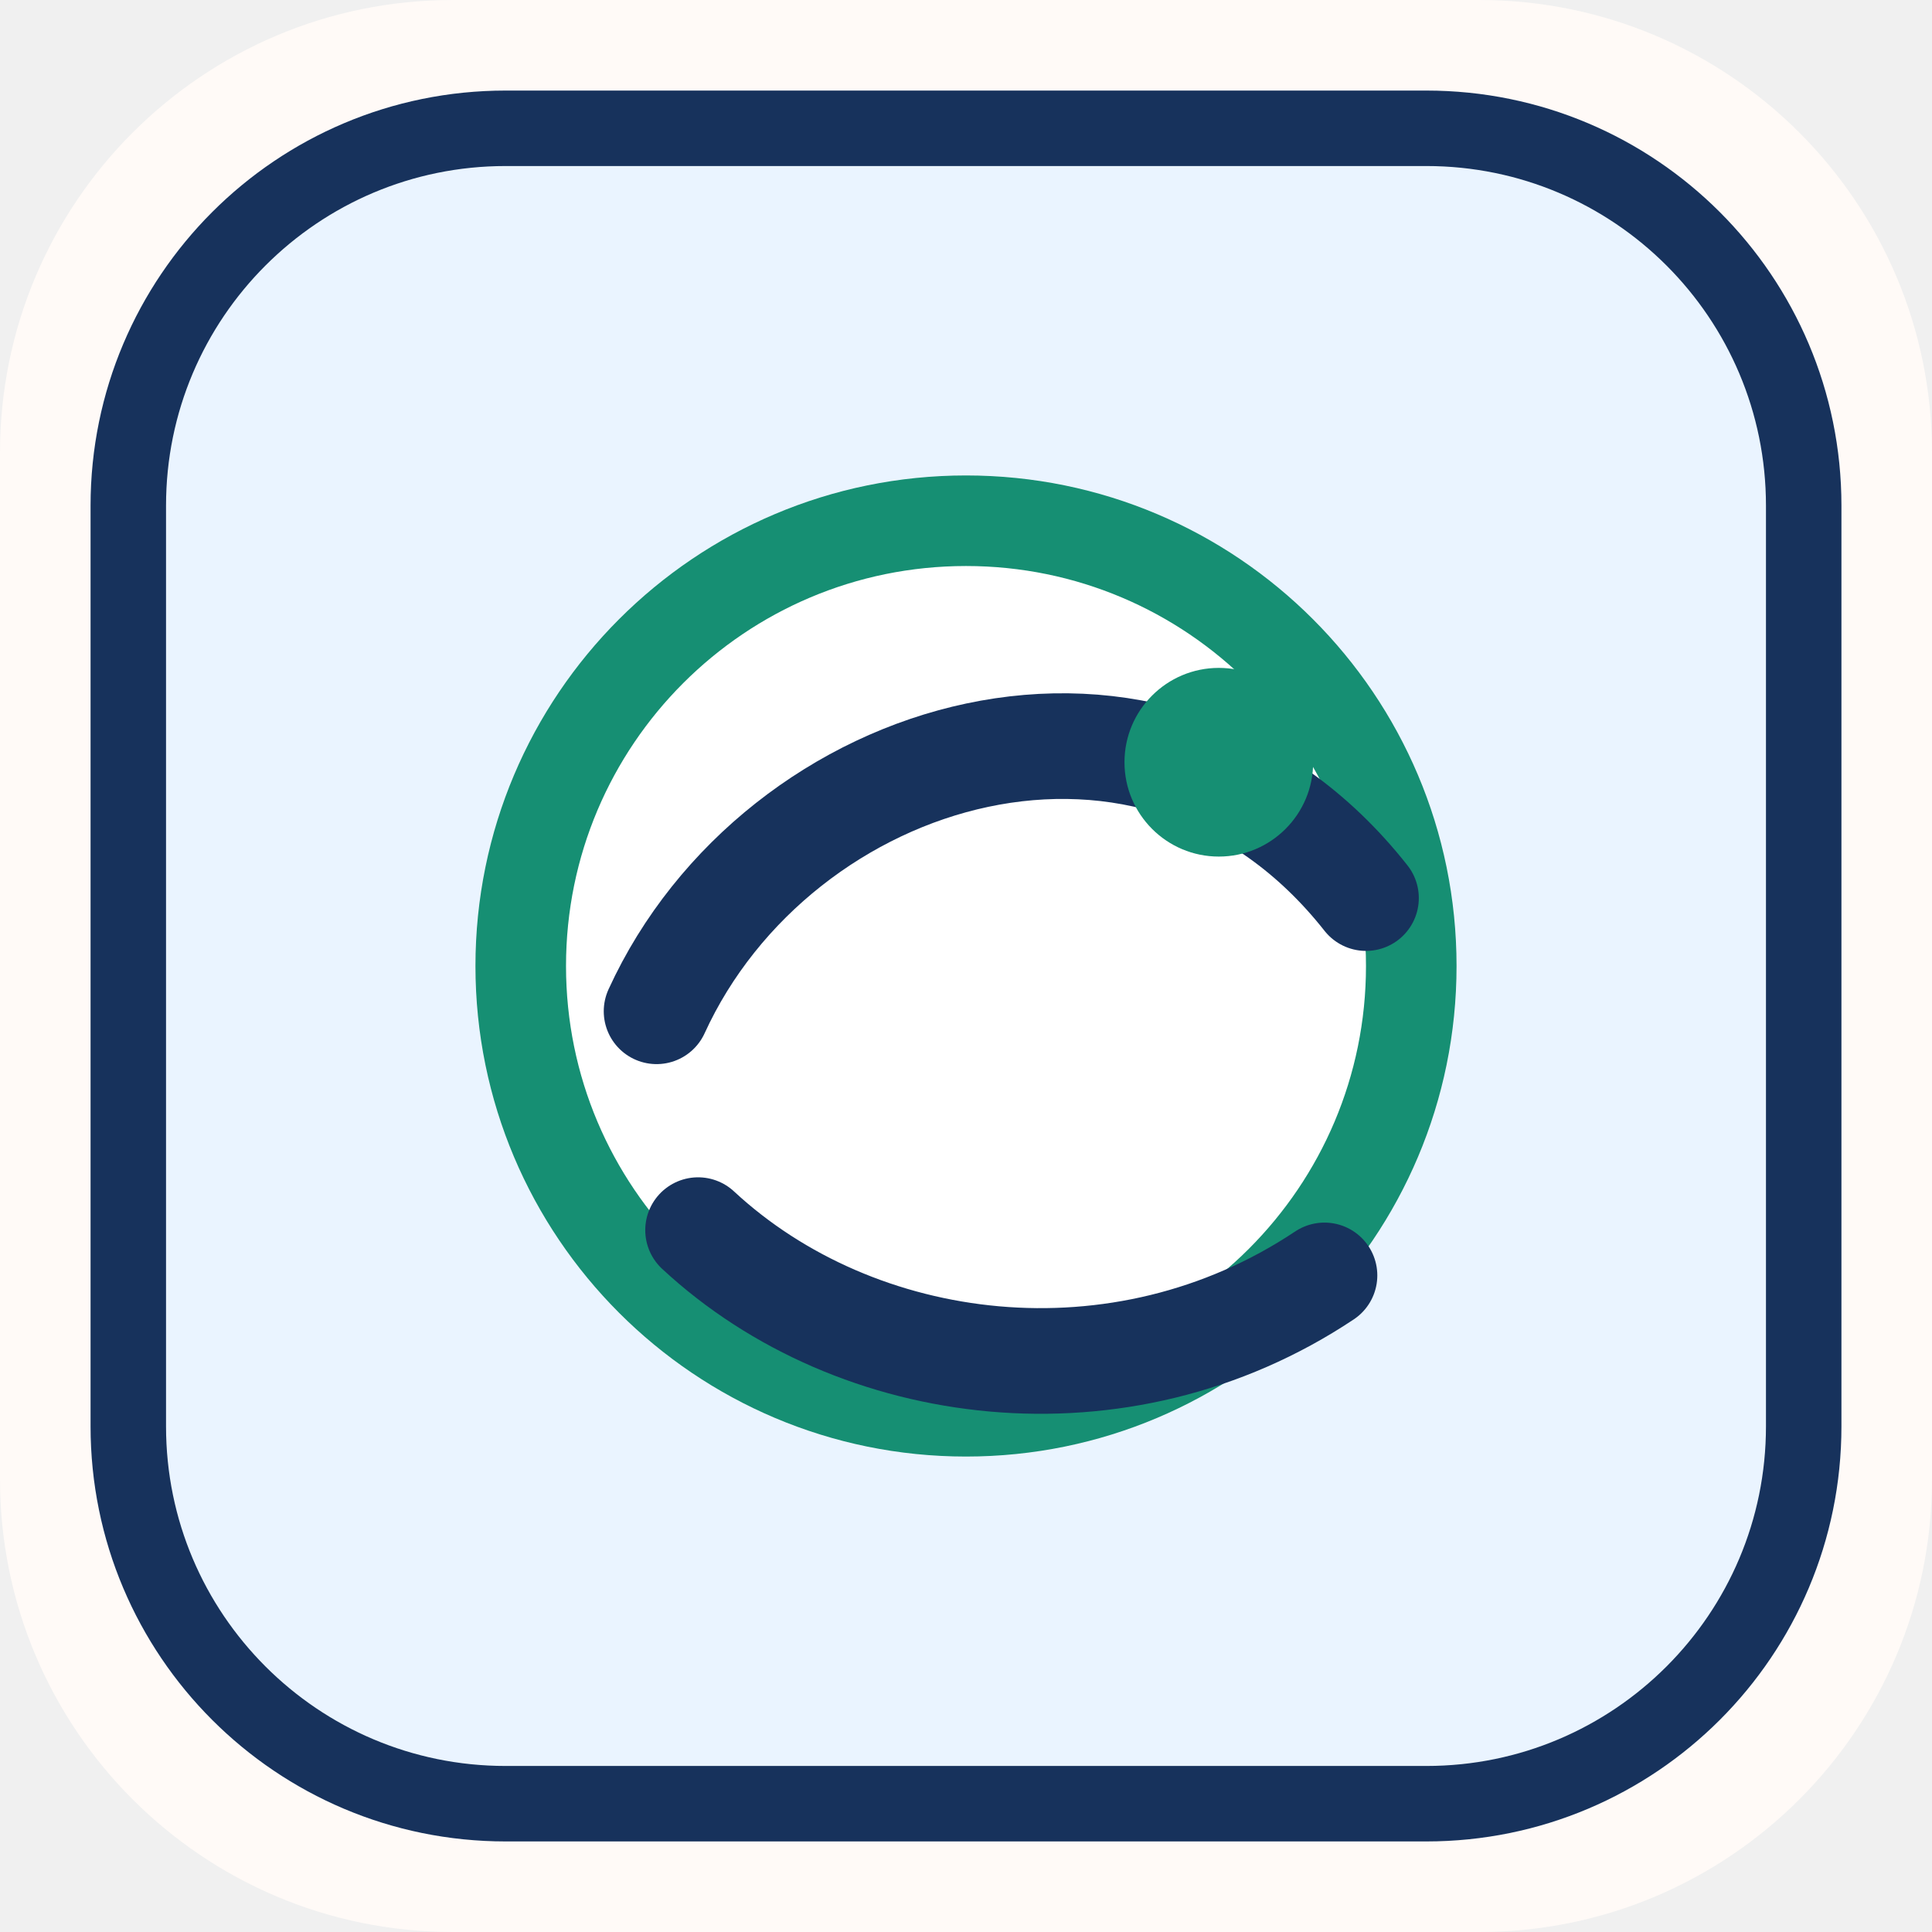
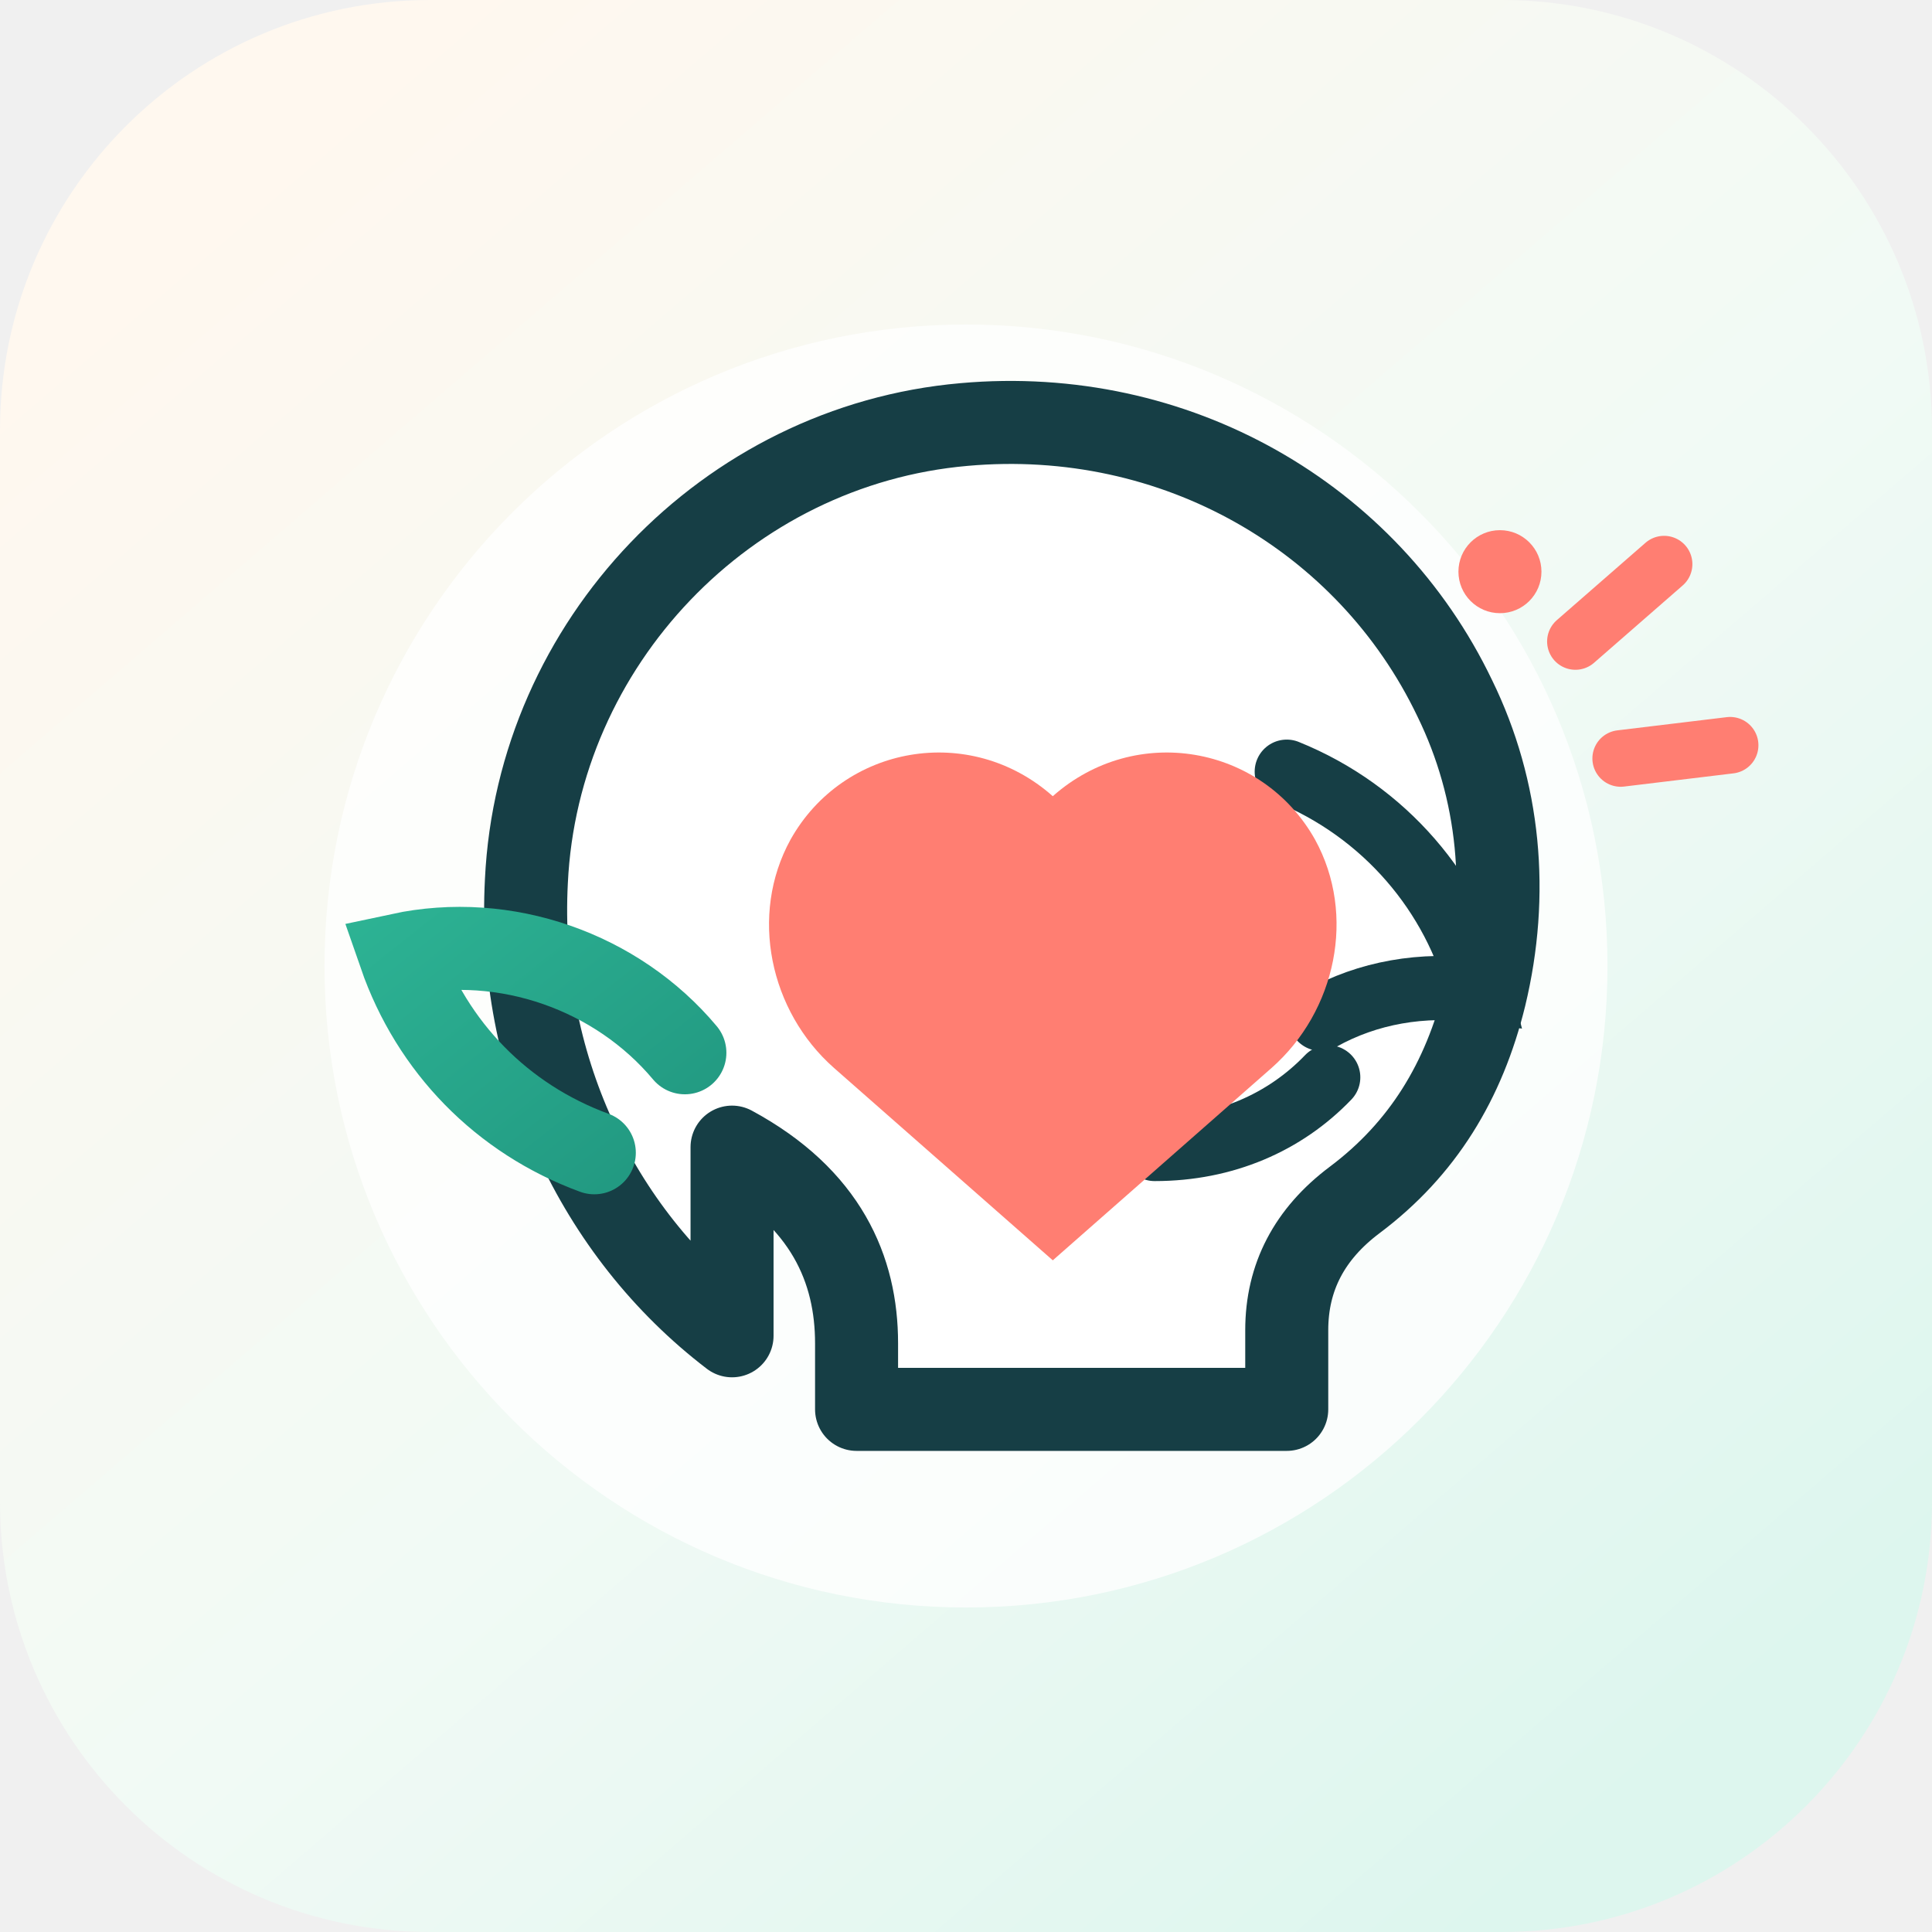
- <svg xmlns="http://www.w3.org/2000/svg" viewBox="0 0 512 512" role="img" aria-label="낌새">
-   <rect width="512" height="512" rx="120" fill="#fffaf7" />
-   <rect x="34" y="34" width="444" height="444" rx="100" fill="#eaf4ff" stroke="#17325c" stroke-width="20" />
-   <circle cx="256" cy="256" r="118" fill="#ffffff" stroke="#168f73" stroke-width="24" />
-   <path d="M174 268c32-70 132-101 188-30" fill="none" stroke="#17325c" stroke-width="28" stroke-linecap="round" />
-   <path d="M185 326c42 39 112 48 166 12" fill="none" stroke="#17325c" stroke-width="28" stroke-linecap="round" />
-   <circle cx="323" cy="202" r="25" fill="#168f73" />
+ <svg xmlns="http://www.w3.org/2000/svg" viewBox="0 0 1024 1024" role="img" aria-label="낌새">
+   <defs>
+     <linearGradient id="bg" x1="140" y1="80" x2="880" y2="940" gradientUnits="userSpaceOnUse">
+       <stop offset="0" stop-color="#FFF8EF" />
+       <stop offset="0.56" stop-color="#F1FAF5" />
+       <stop offset="1" stop-color="#DDF6EE" />
+     </linearGradient>
+     <linearGradient id="signal" x1="420" y1="300" x2="690" y2="640" gradientUnits="userSpaceOnUse">
+       <stop offset="0" stop-color="#2DB394" />
+       <stop offset="1" stop-color="#157C6C" />
+     </linearGradient>
+   </defs>
+   <rect width="1024" height="1024" rx="228" fill="url(#bg)" />
+   <circle cx="512" cy="512" r="340" fill="#FFFFFF" opacity=".78" />
+   <path d="M388 708c-72-55-114-145-109-241 6-126 106-231 232-242 112-10 214 49 260 145 24 49 29 104 16 158-11 45-33 81-69 108-24 18-36 41-36 69v42H454v-35c0-39-16-77-66-104Z" fill="#FFFFFF" stroke="#163E45" stroke-width="44" stroke-linejoin="round" />
+   <path d="M682 409c52 21 89 65 102 116-30-4-59 1-84 15" fill="none" stroke="#163E45" stroke-width="34" stroke-linecap="round" />
+   <path d="M704 571c-23 24-55 38-92 38" fill="none" stroke="#163E45" stroke-width="34" stroke-linecap="round" />
+   <circle cx="628" cy="431" r="18" fill="#163E45" />
+   <path d="M419 445c28-50 95-62 139-23 44-39 111-27 139 23 22 40 11 91-23 121L558 668 442 566c-34-30-45-81-23-121Z" fill="#FF7E72" />
+   <path d="M315 611c-49-18-86-56-103-105 56-12 115 9 151 52" fill="none" stroke="url(#signal)" stroke-width="44" stroke-linecap="round" />
+   <circle cx="795" cy="303" r="22" fill="#FF7E72" />
+   <path d="M835 340l47-41M859 402l58-7" fill="none" stroke="#FF7E72" stroke-width="30" stroke-linecap="round" />
</svg>
